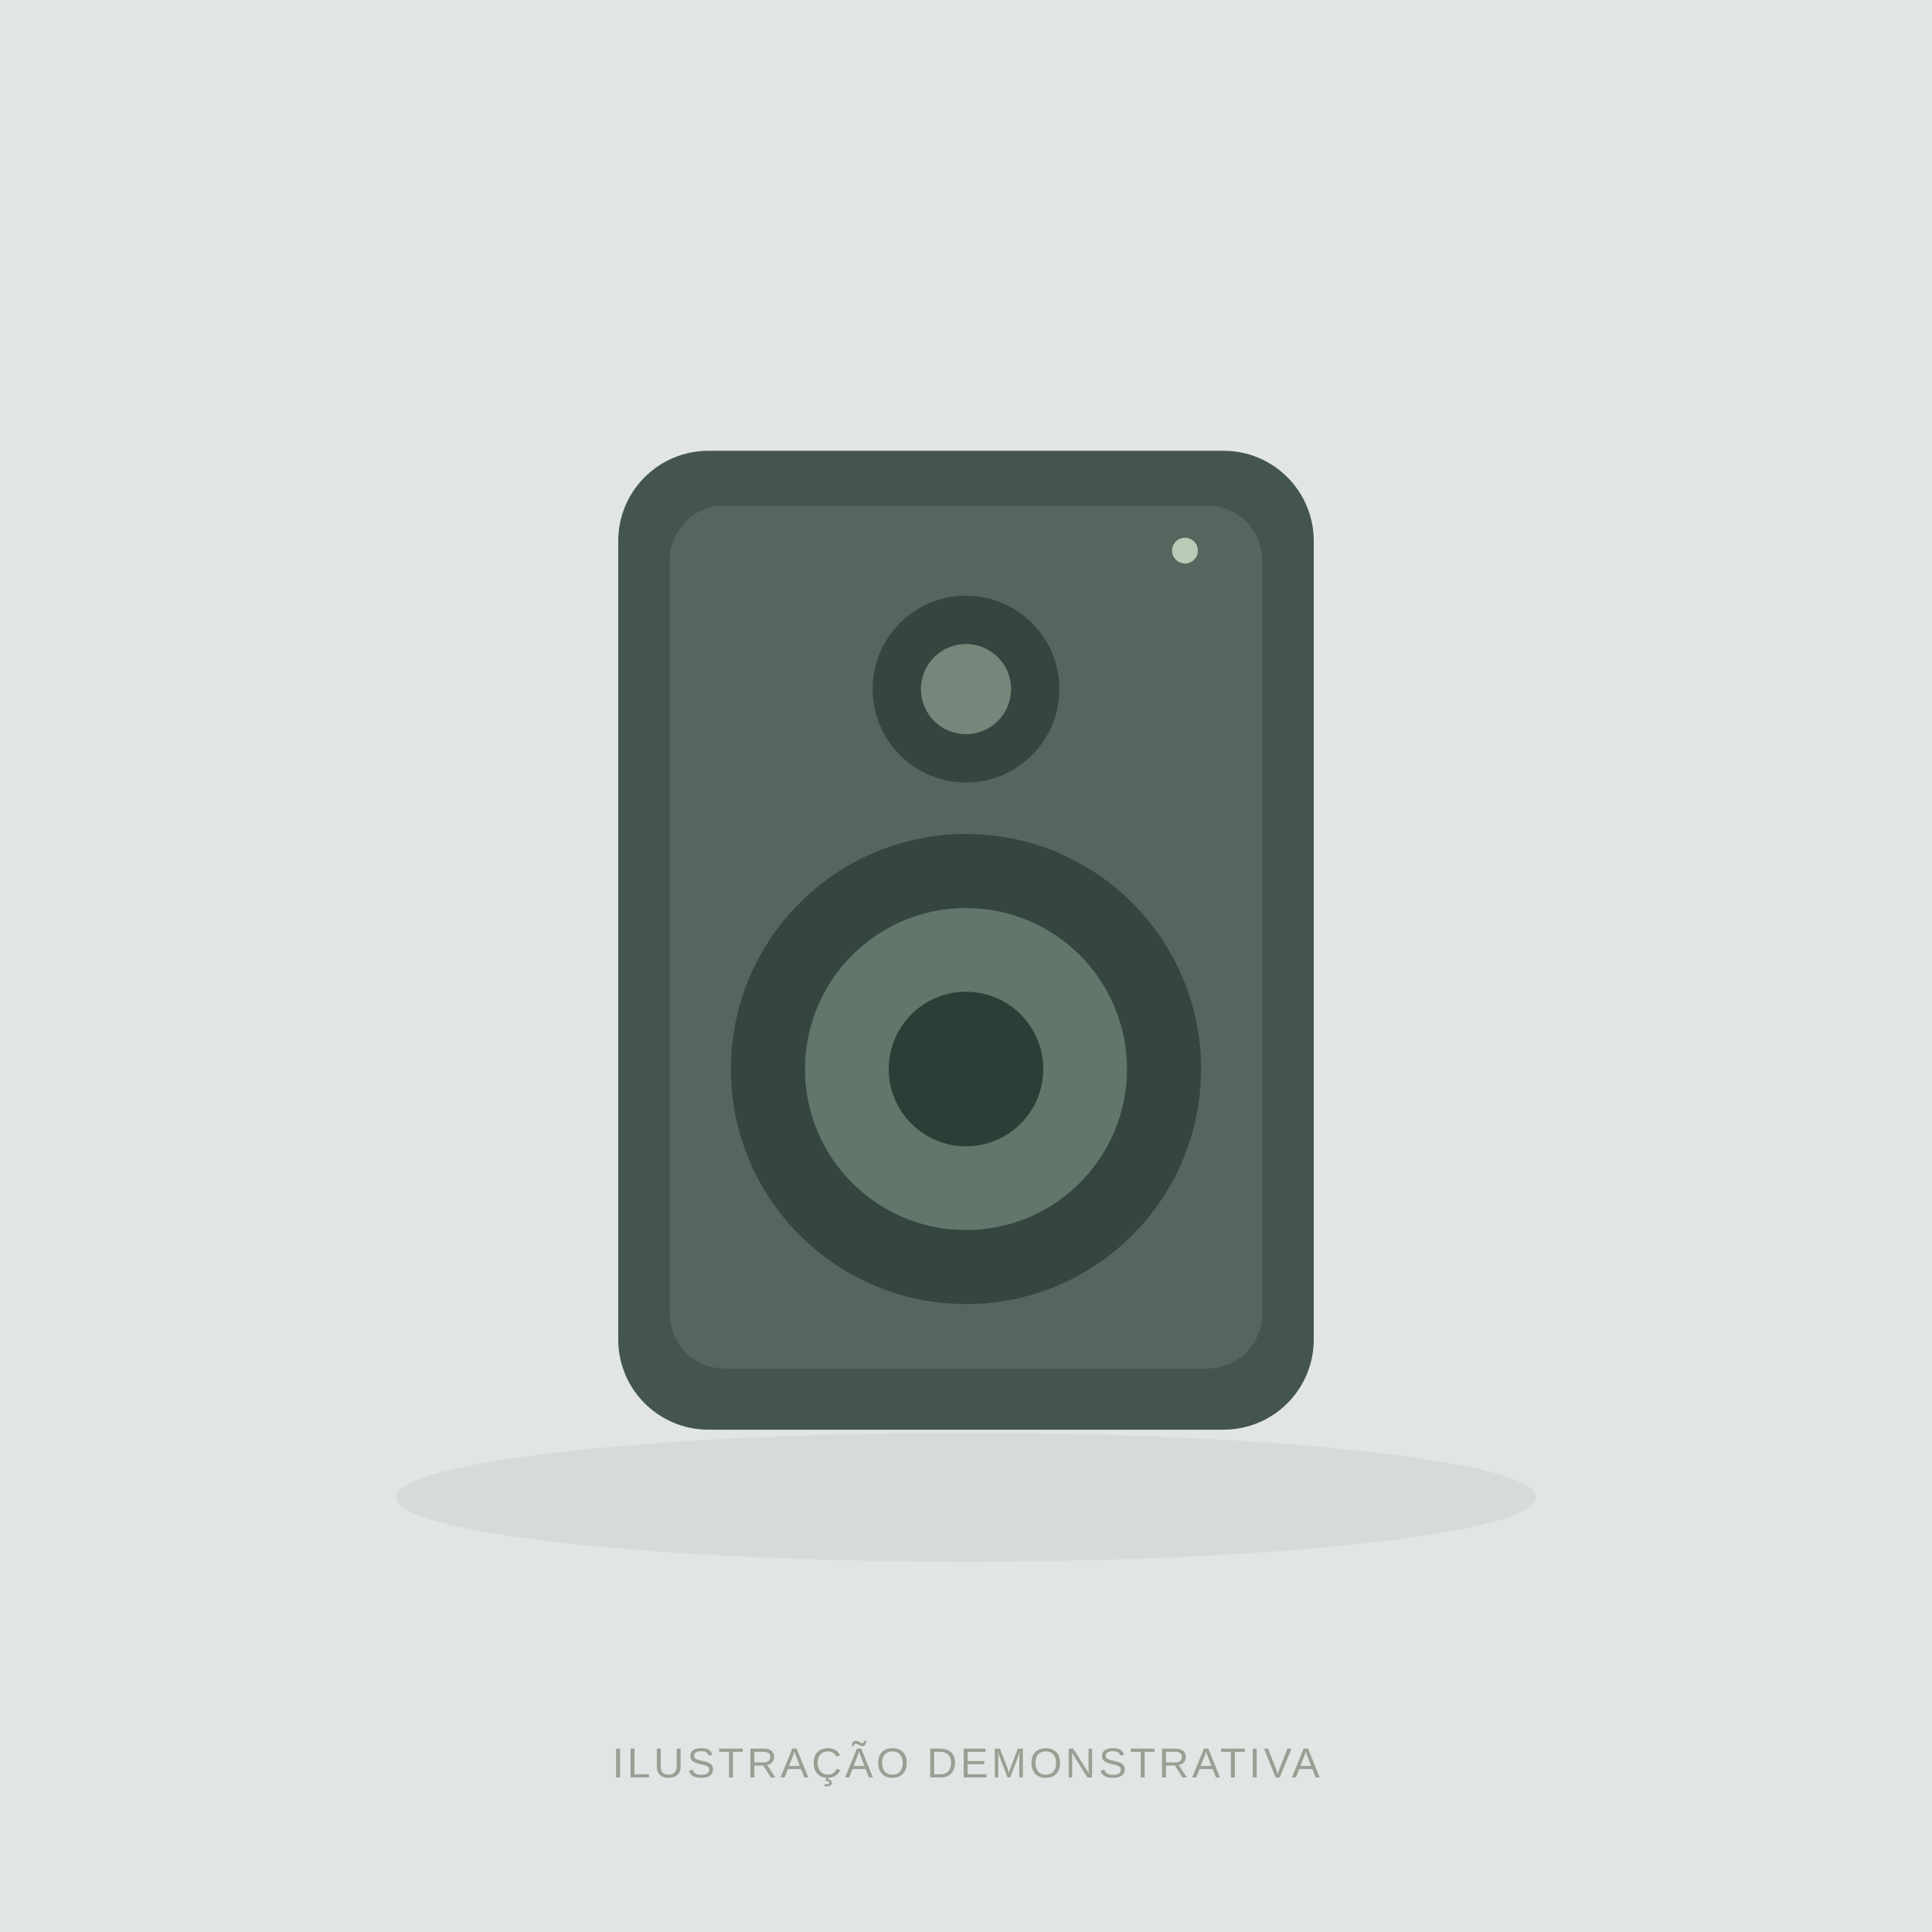
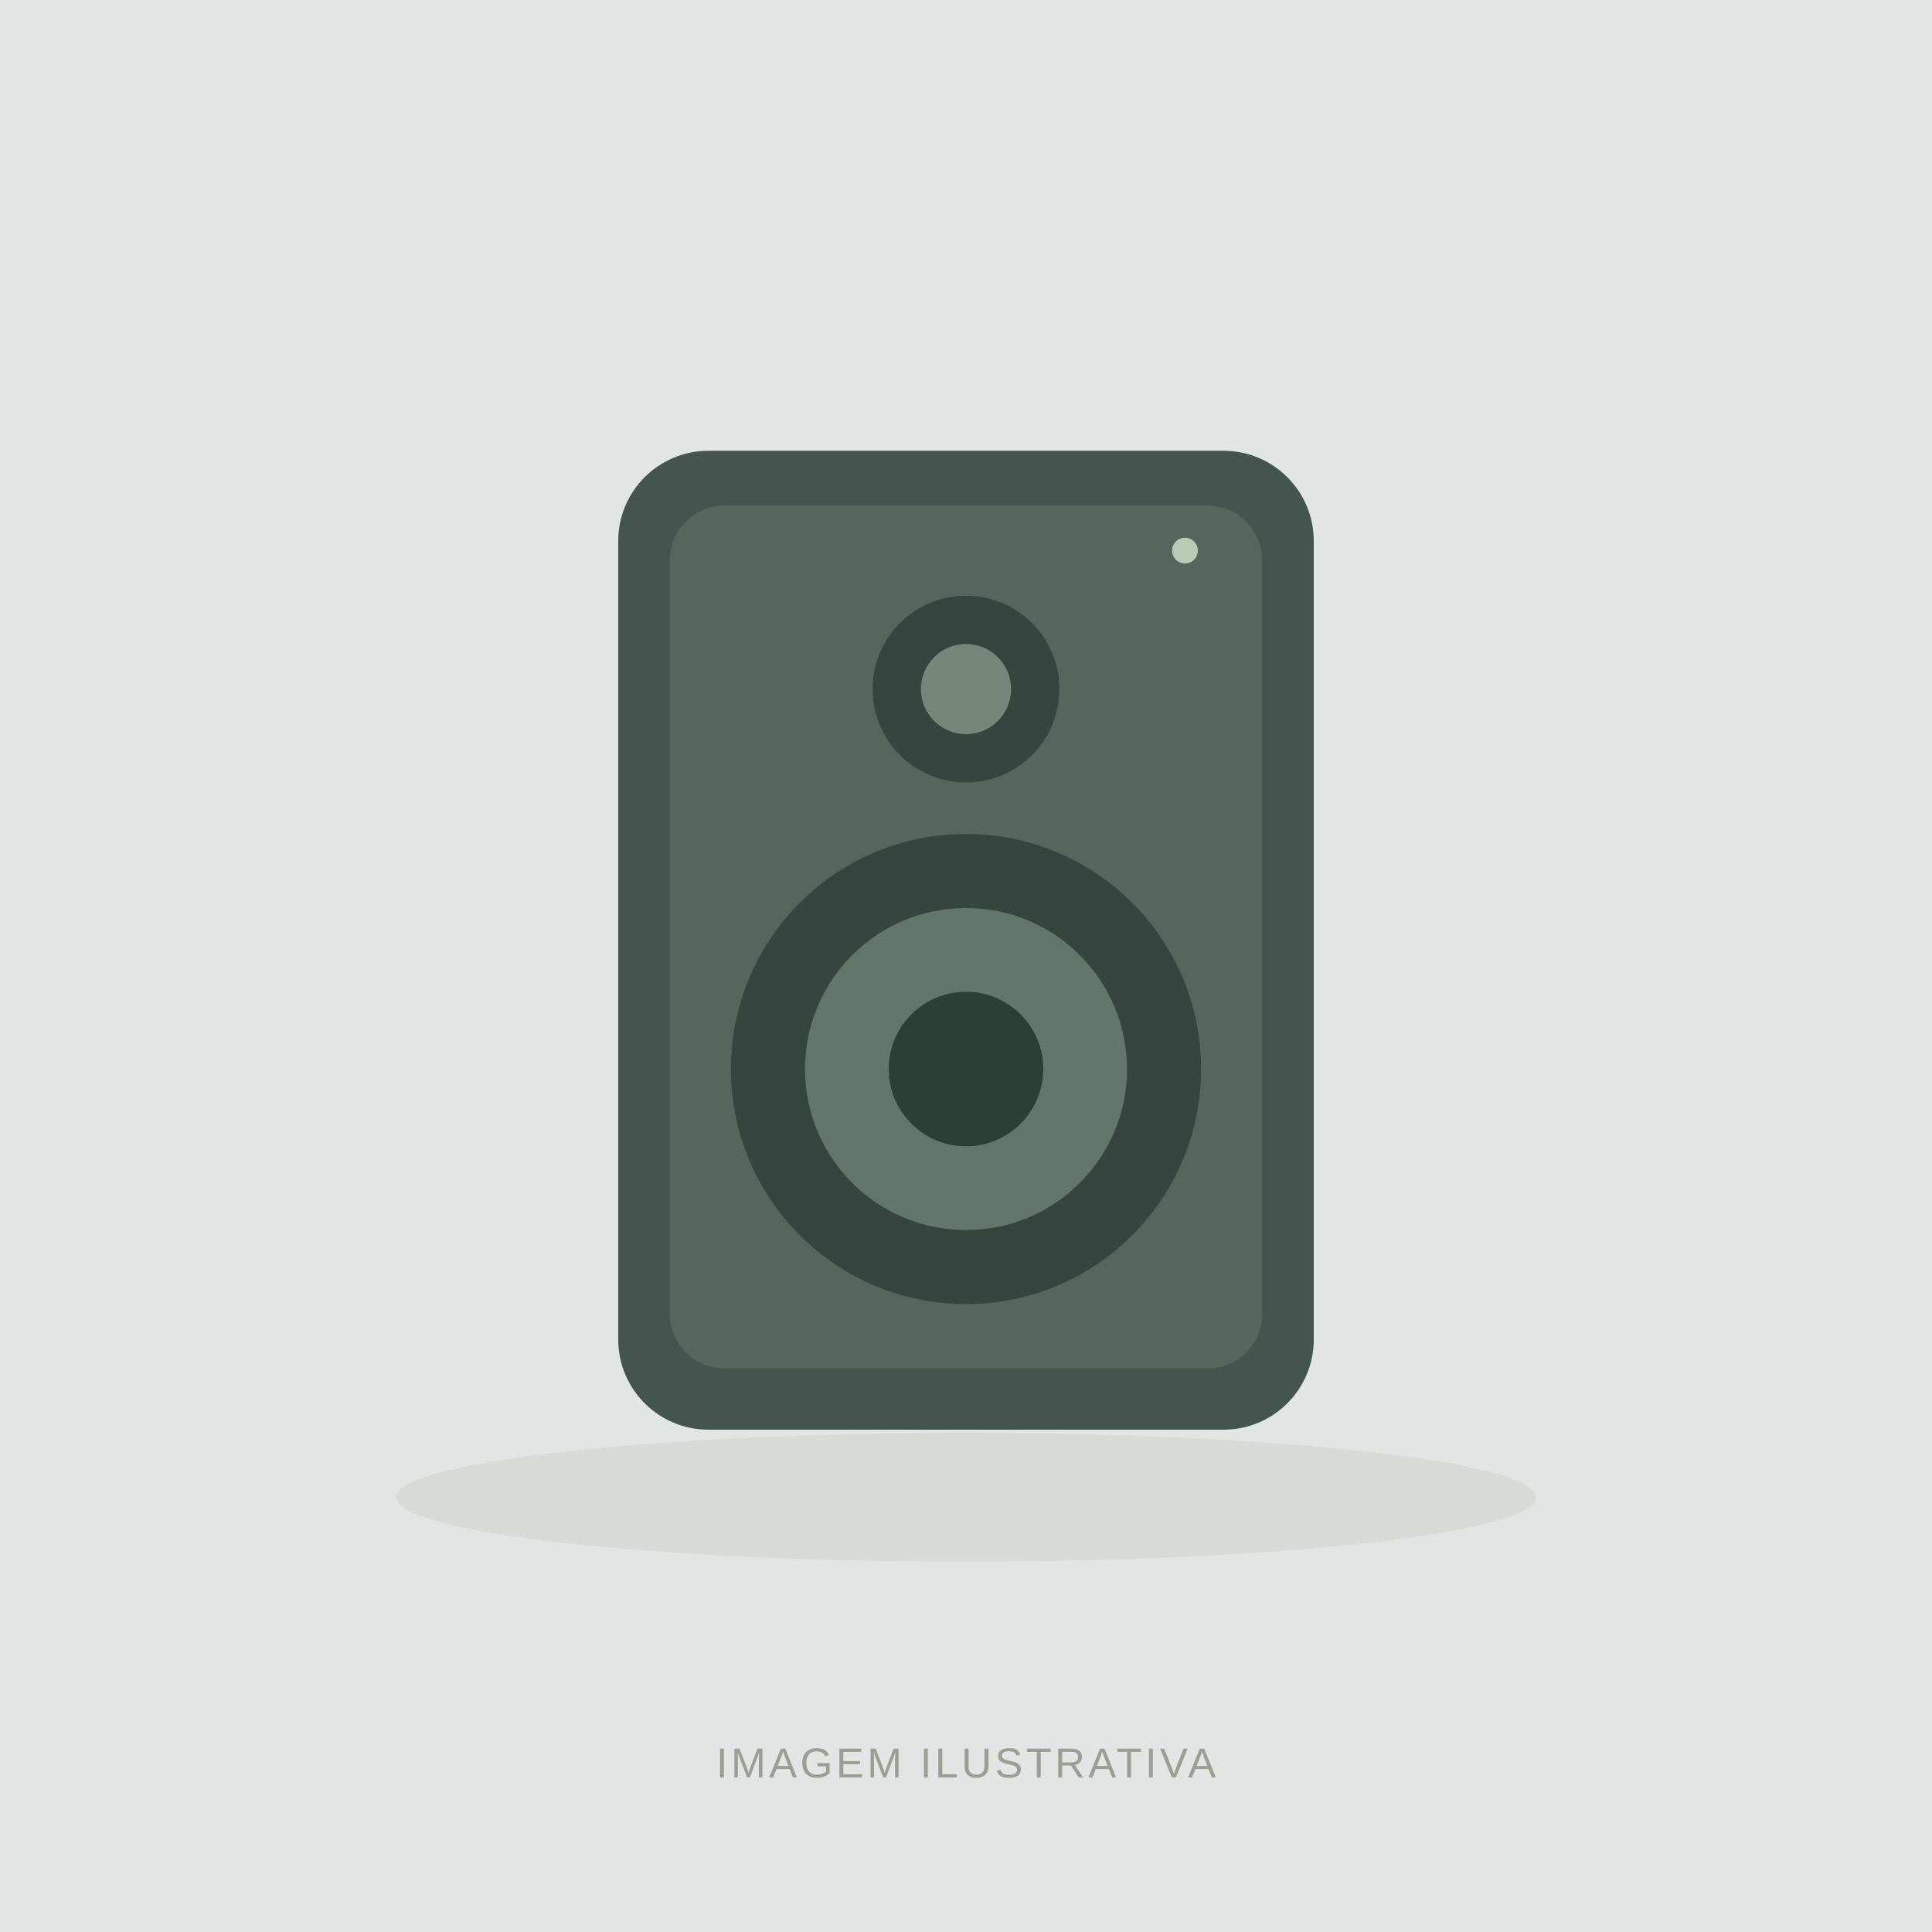
<svg xmlns="http://www.w3.org/2000/svg" viewBox="0 0 600 600" fill="none">
  <rect width="600" height="600" fill="#e1e5e3" />
  <ellipse cx="300" cy="465" rx="177" ry="20" fill="#263a29" opacity=".06" />
  <rect x="192" y="140" width="216" height="304" rx="28" fill="#43554e" />
  <rect x="208" y="157" width="184" height="268" rx="17" fill="#56665e" />
  <circle cx="300" cy="332" r="73" fill="#34463f" />
  <circle cx="300" cy="332" r="50" fill="#63766b" />
  <circle cx="300" cy="332" r="24" fill="#2c3f37" />
  <circle cx="300" cy="214" r="29" fill="#34463f" />
  <circle cx="300" cy="214" r="14" fill="#75877a" />
  <circle cx="368" cy="171" r="4" fill="#b9cbb4" />
-   <text x="300" y="552" text-anchor="middle" font-family="Arial,sans-serif" font-size="13" letter-spacing="1" fill="#66715d" opacity=".6">ILUSTRAÇÃO DEMONSTRATIVA</text>
+   <text x="300" y="552" text-anchor="middle" font-family="Arial,sans-serif" font-size="13" letter-spacing="1" fill="#66715d" opacity=".6">IMAGEM ILUSTRATIVA</text>
</svg>
